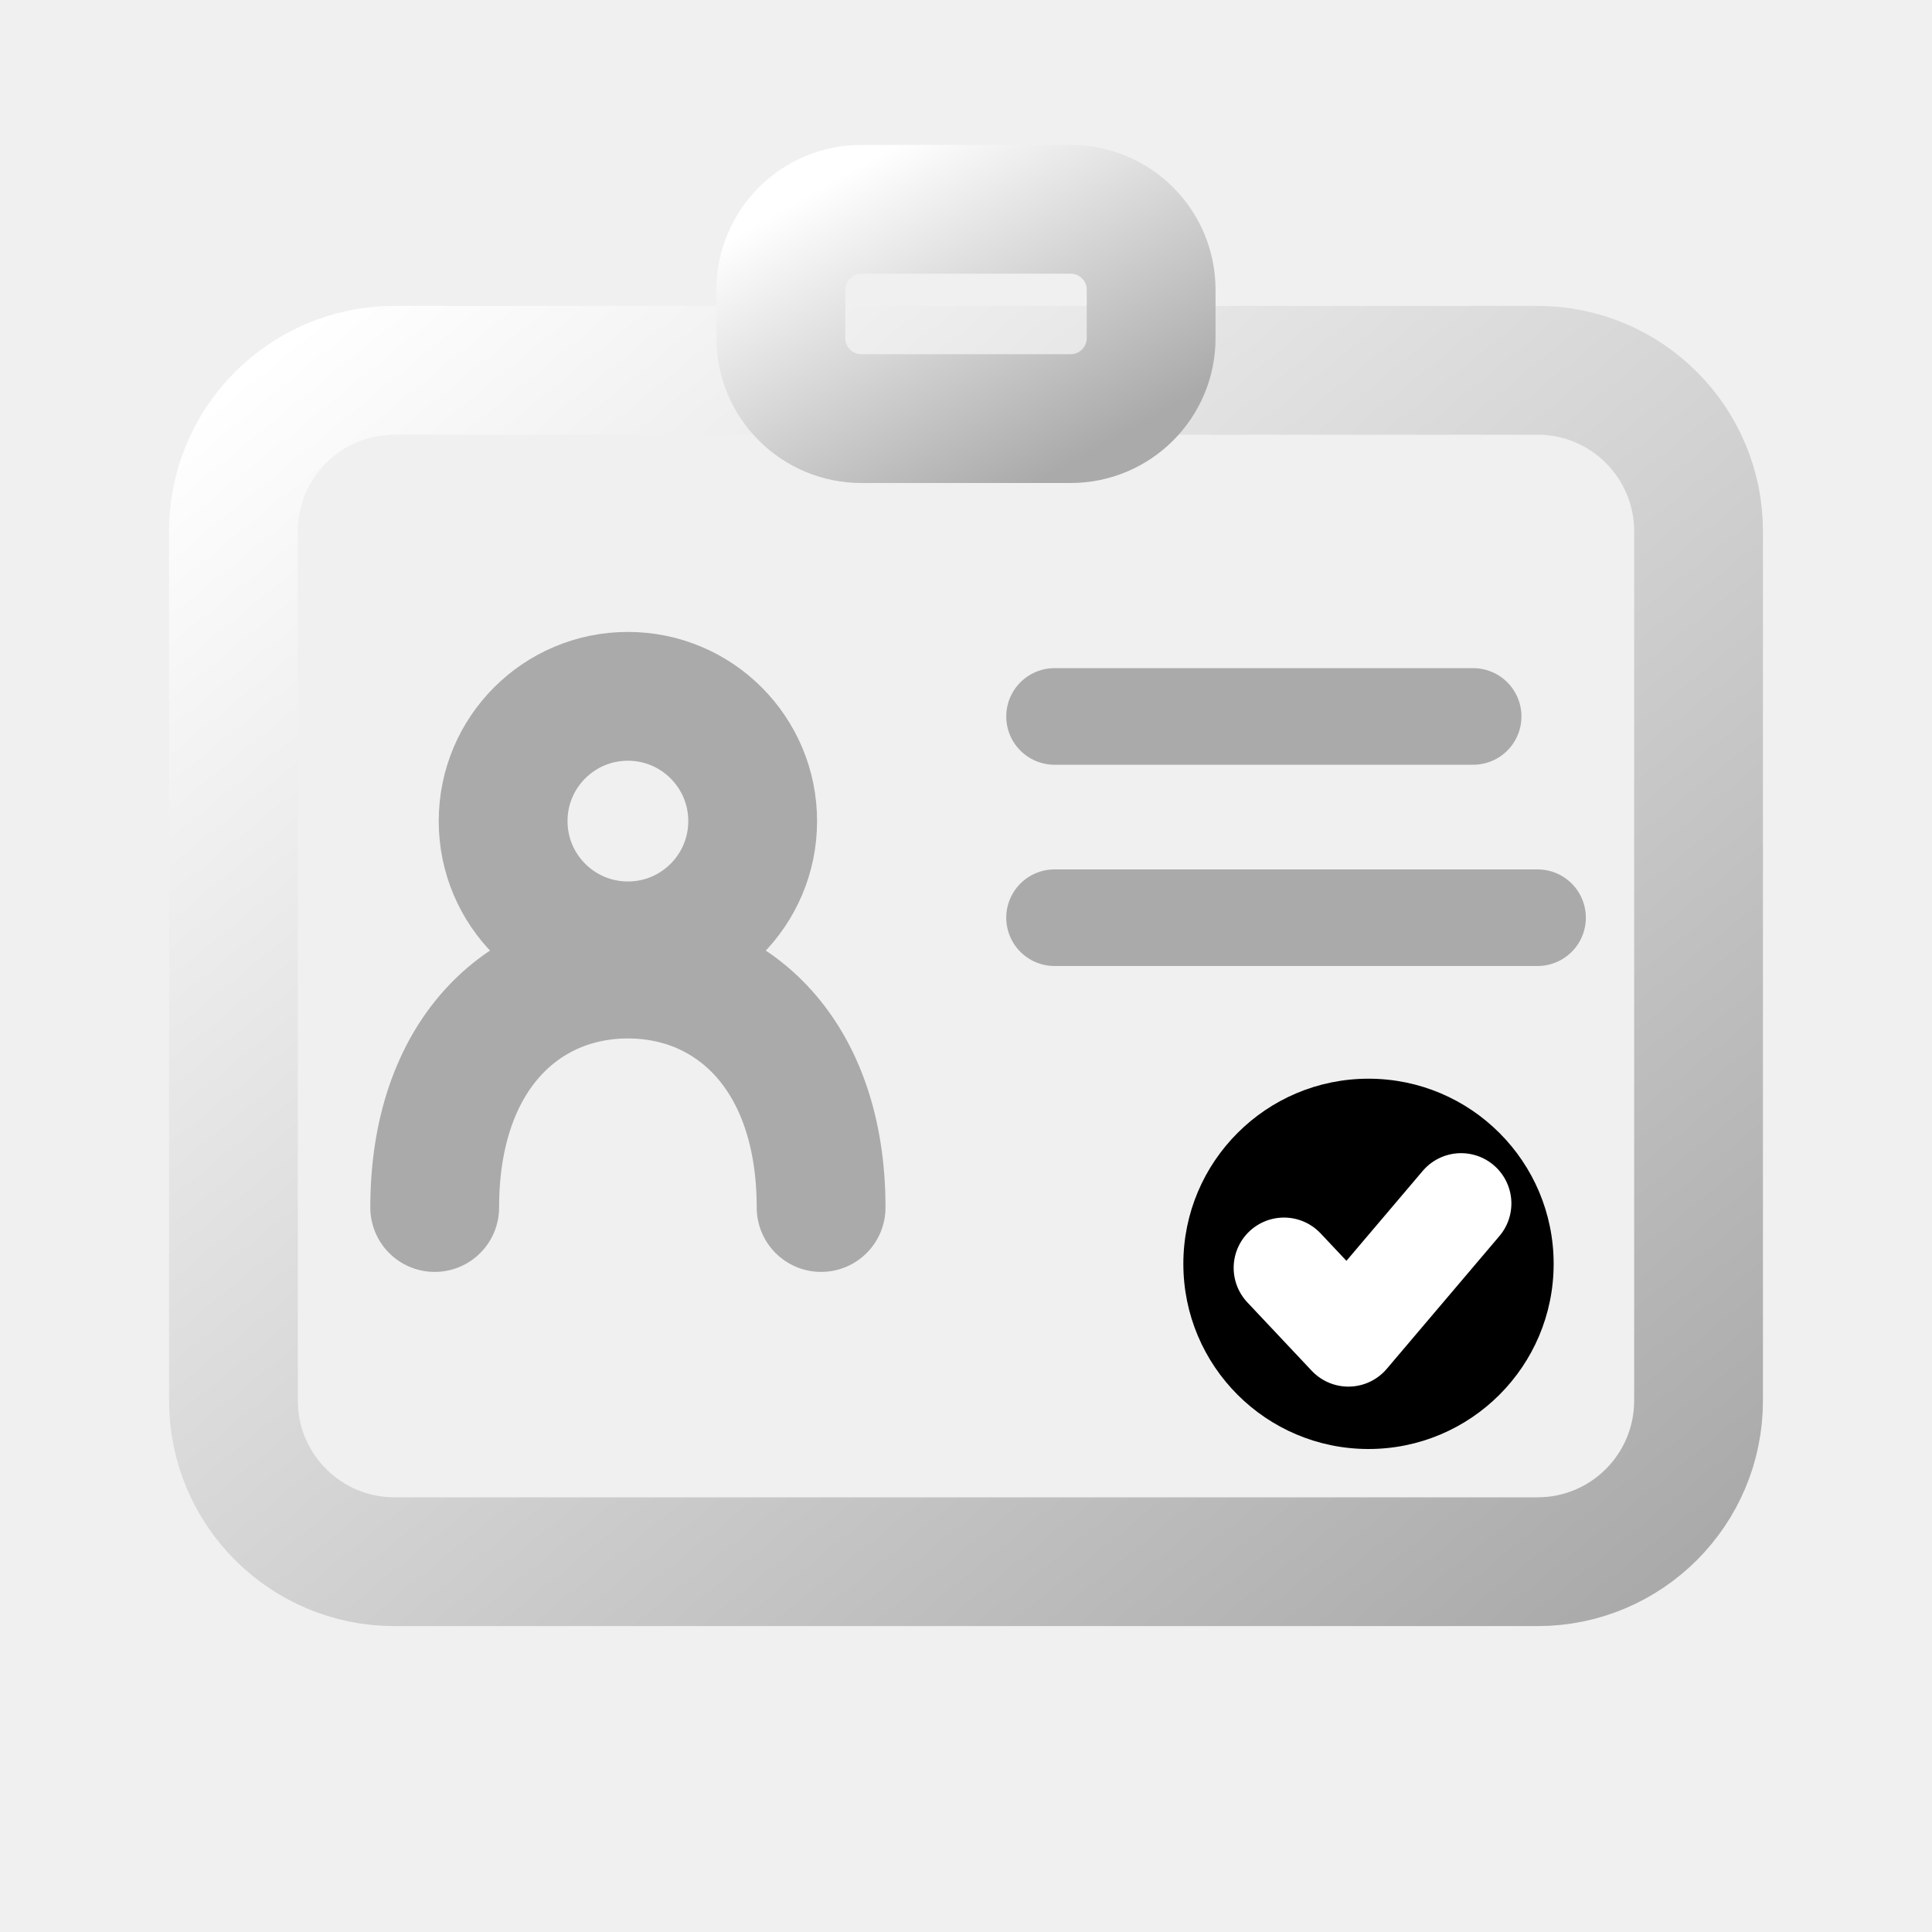
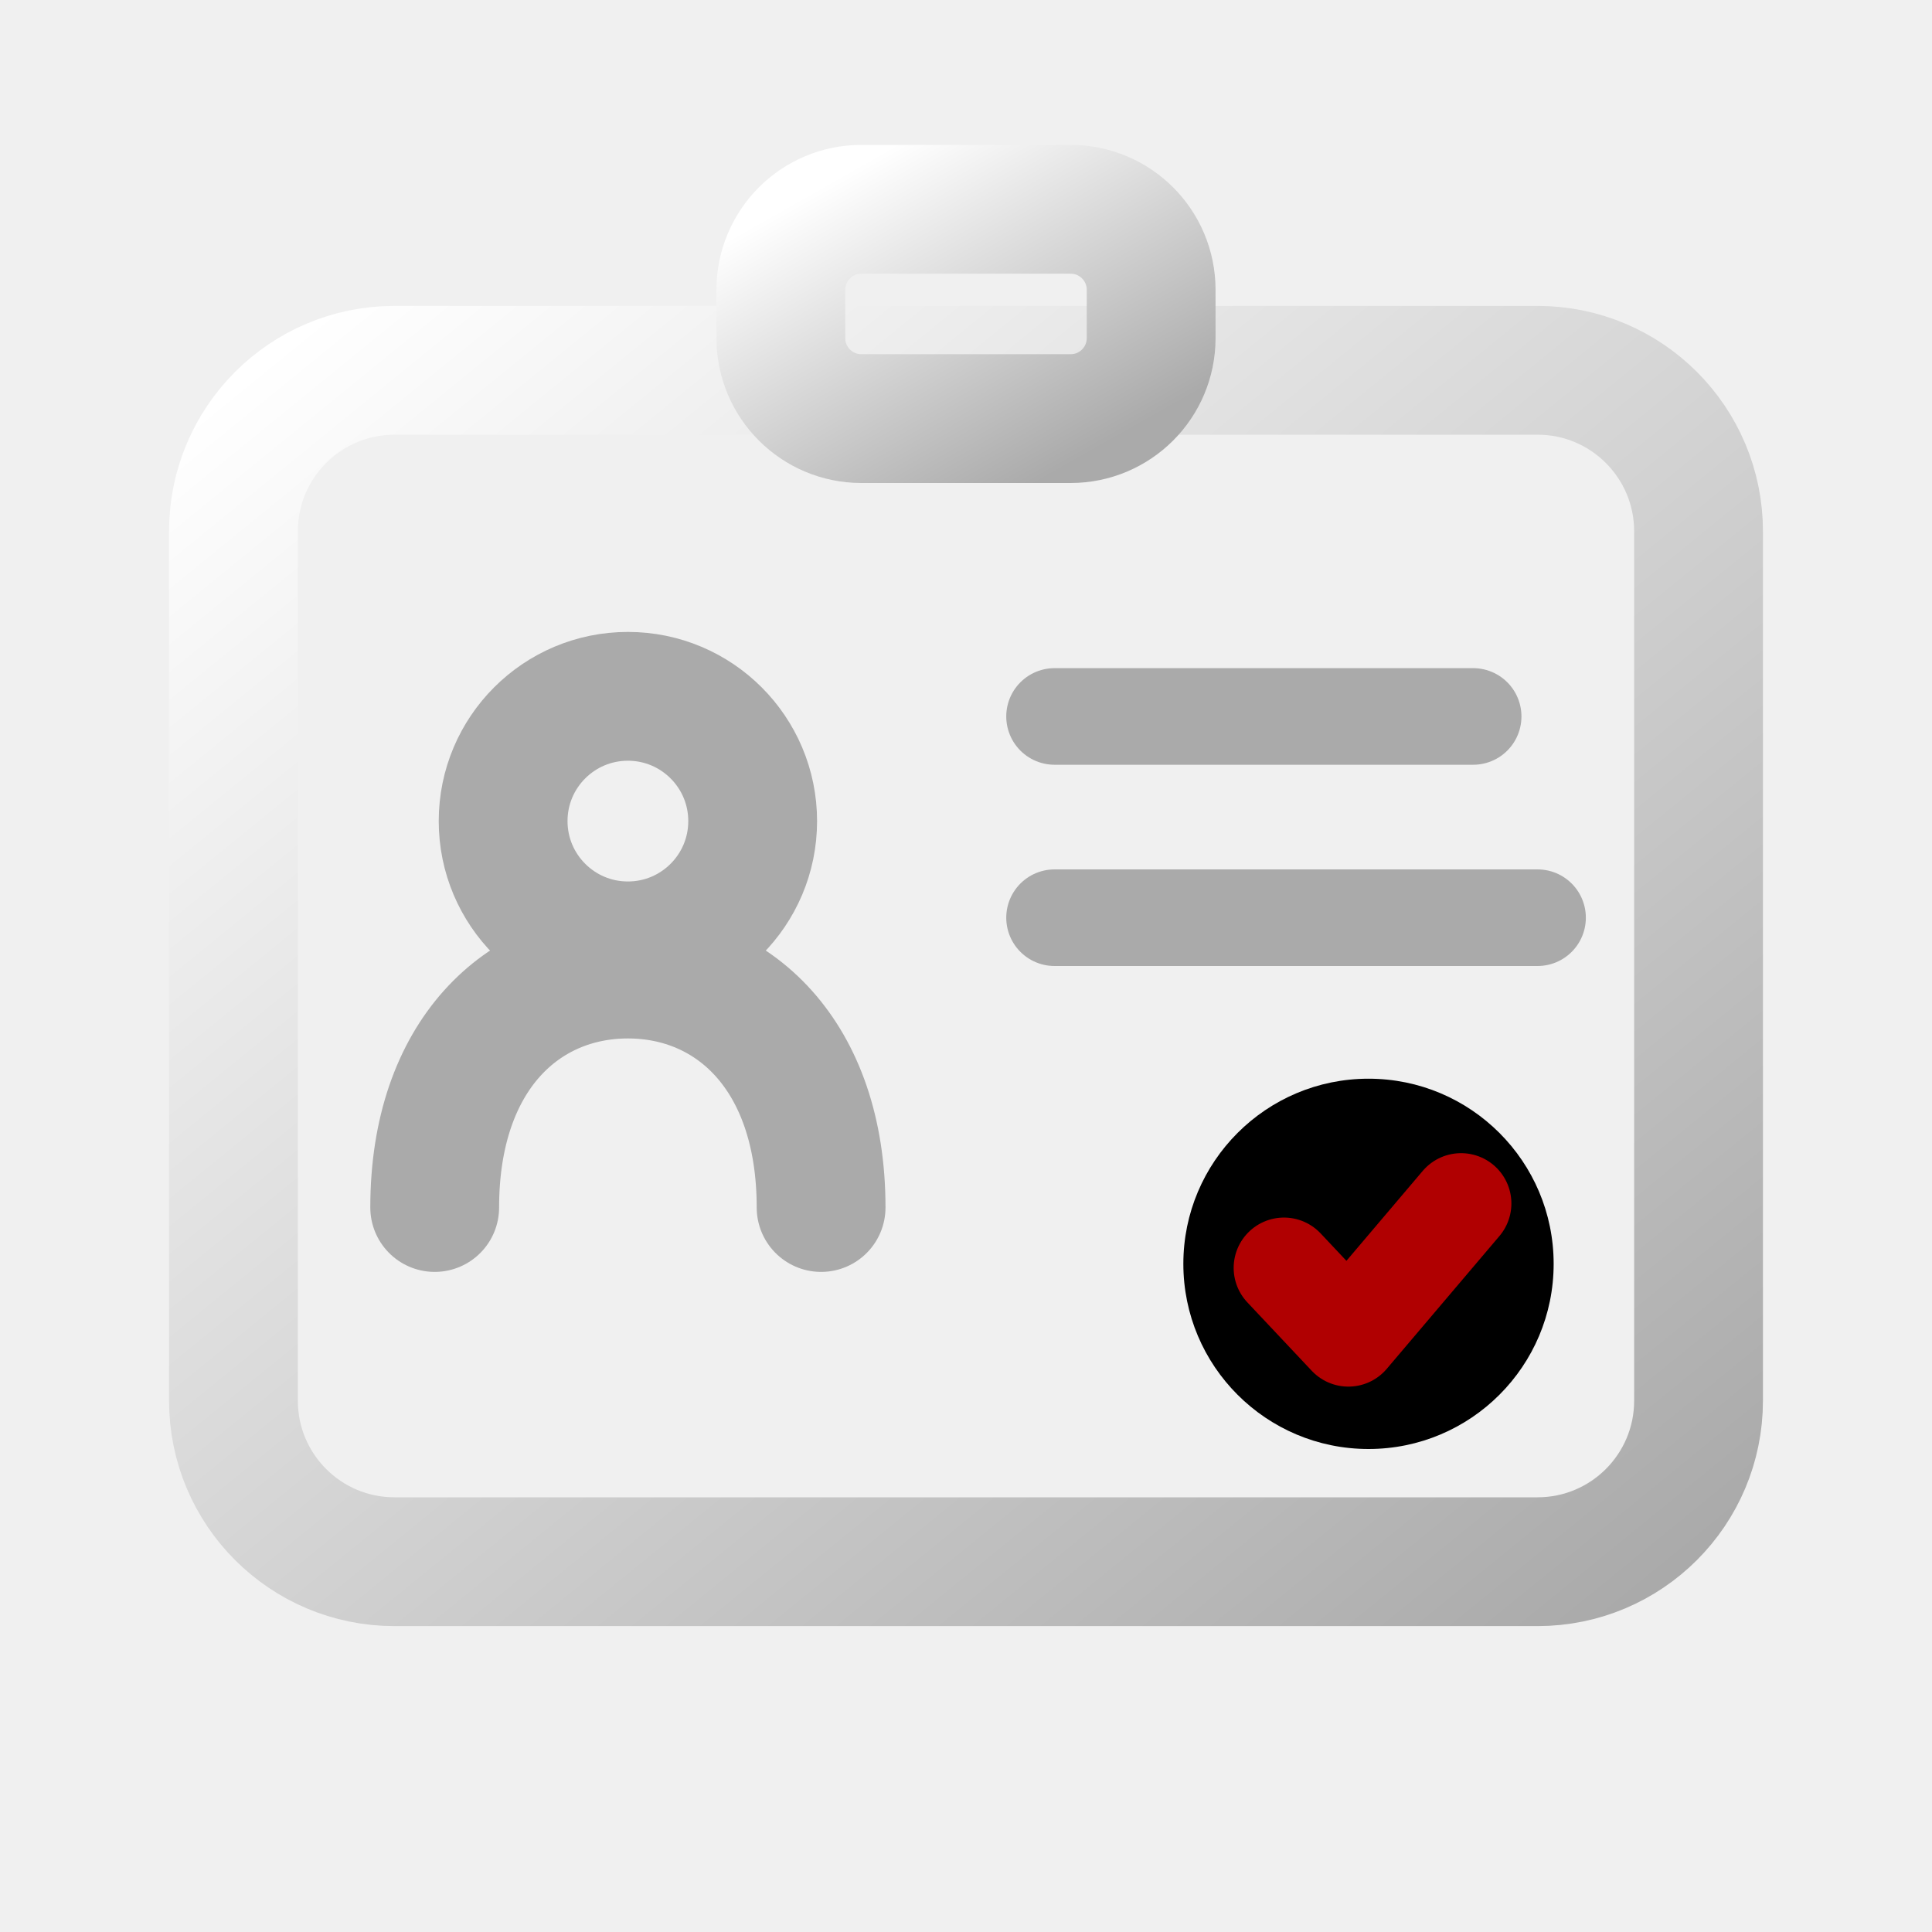
<svg xmlns="http://www.w3.org/2000/svg" viewBox="0 0 24 24" width="24" height="24" fill="none" stroke-linecap="round" stroke-linejoin="round" fill-opacity="0">
  <defs>
    <linearGradient id="ngnddiagg5ldap" x1="0" y1="0" x2="1" y2="1">
      <stop offset="0%" stop-color="#FFFFFF" />
      <stop offset="100%" stop-color="#AAAAAA" />
    </linearGradient>
  </defs>
  <rect x="2.9" y="4.6" width="18.2" height="14.8" rx="2" stroke="url(#ngnddiagg5ldap)" stroke-width="1.6" />
  <rect x="9.7" y="2.6" width="4.6" height="2.6" rx="1" stroke="url(#ngnddiagg5ldap)" stroke-width="1.6" />
  <circle cx="7.8" cy="10.2" r="1.55" stroke="#AAAAAA" stroke-width="1.6" />
  <path d="M5.4 15 C5.4 13.1 6.5 12.1 7.8 12.1 C9.1 12.1 10.2 13.1 10.2 15" stroke="#AAAAAA" stroke-width="1.6" />
  <path d="M13.1 8.9 H18.3 M13.1 11.4 H19.1" stroke="#AAAAAA" stroke-width="1.2" />
  <circle cx="17" cy="15.7" r="2.3" fill="#000000" fill-opacity="1" />
-   <path d="M15.95 15.75 L16.75 16.6 L18.15 14.95" stroke="#FFFFFF" stroke-width="1.25" fill="none" />
+   <path d="M15.95 15.75 L16.75 16.6 L18.15 14.95" stroke="#B00001" stroke-width="1.25" fill="none" />
</svg>
